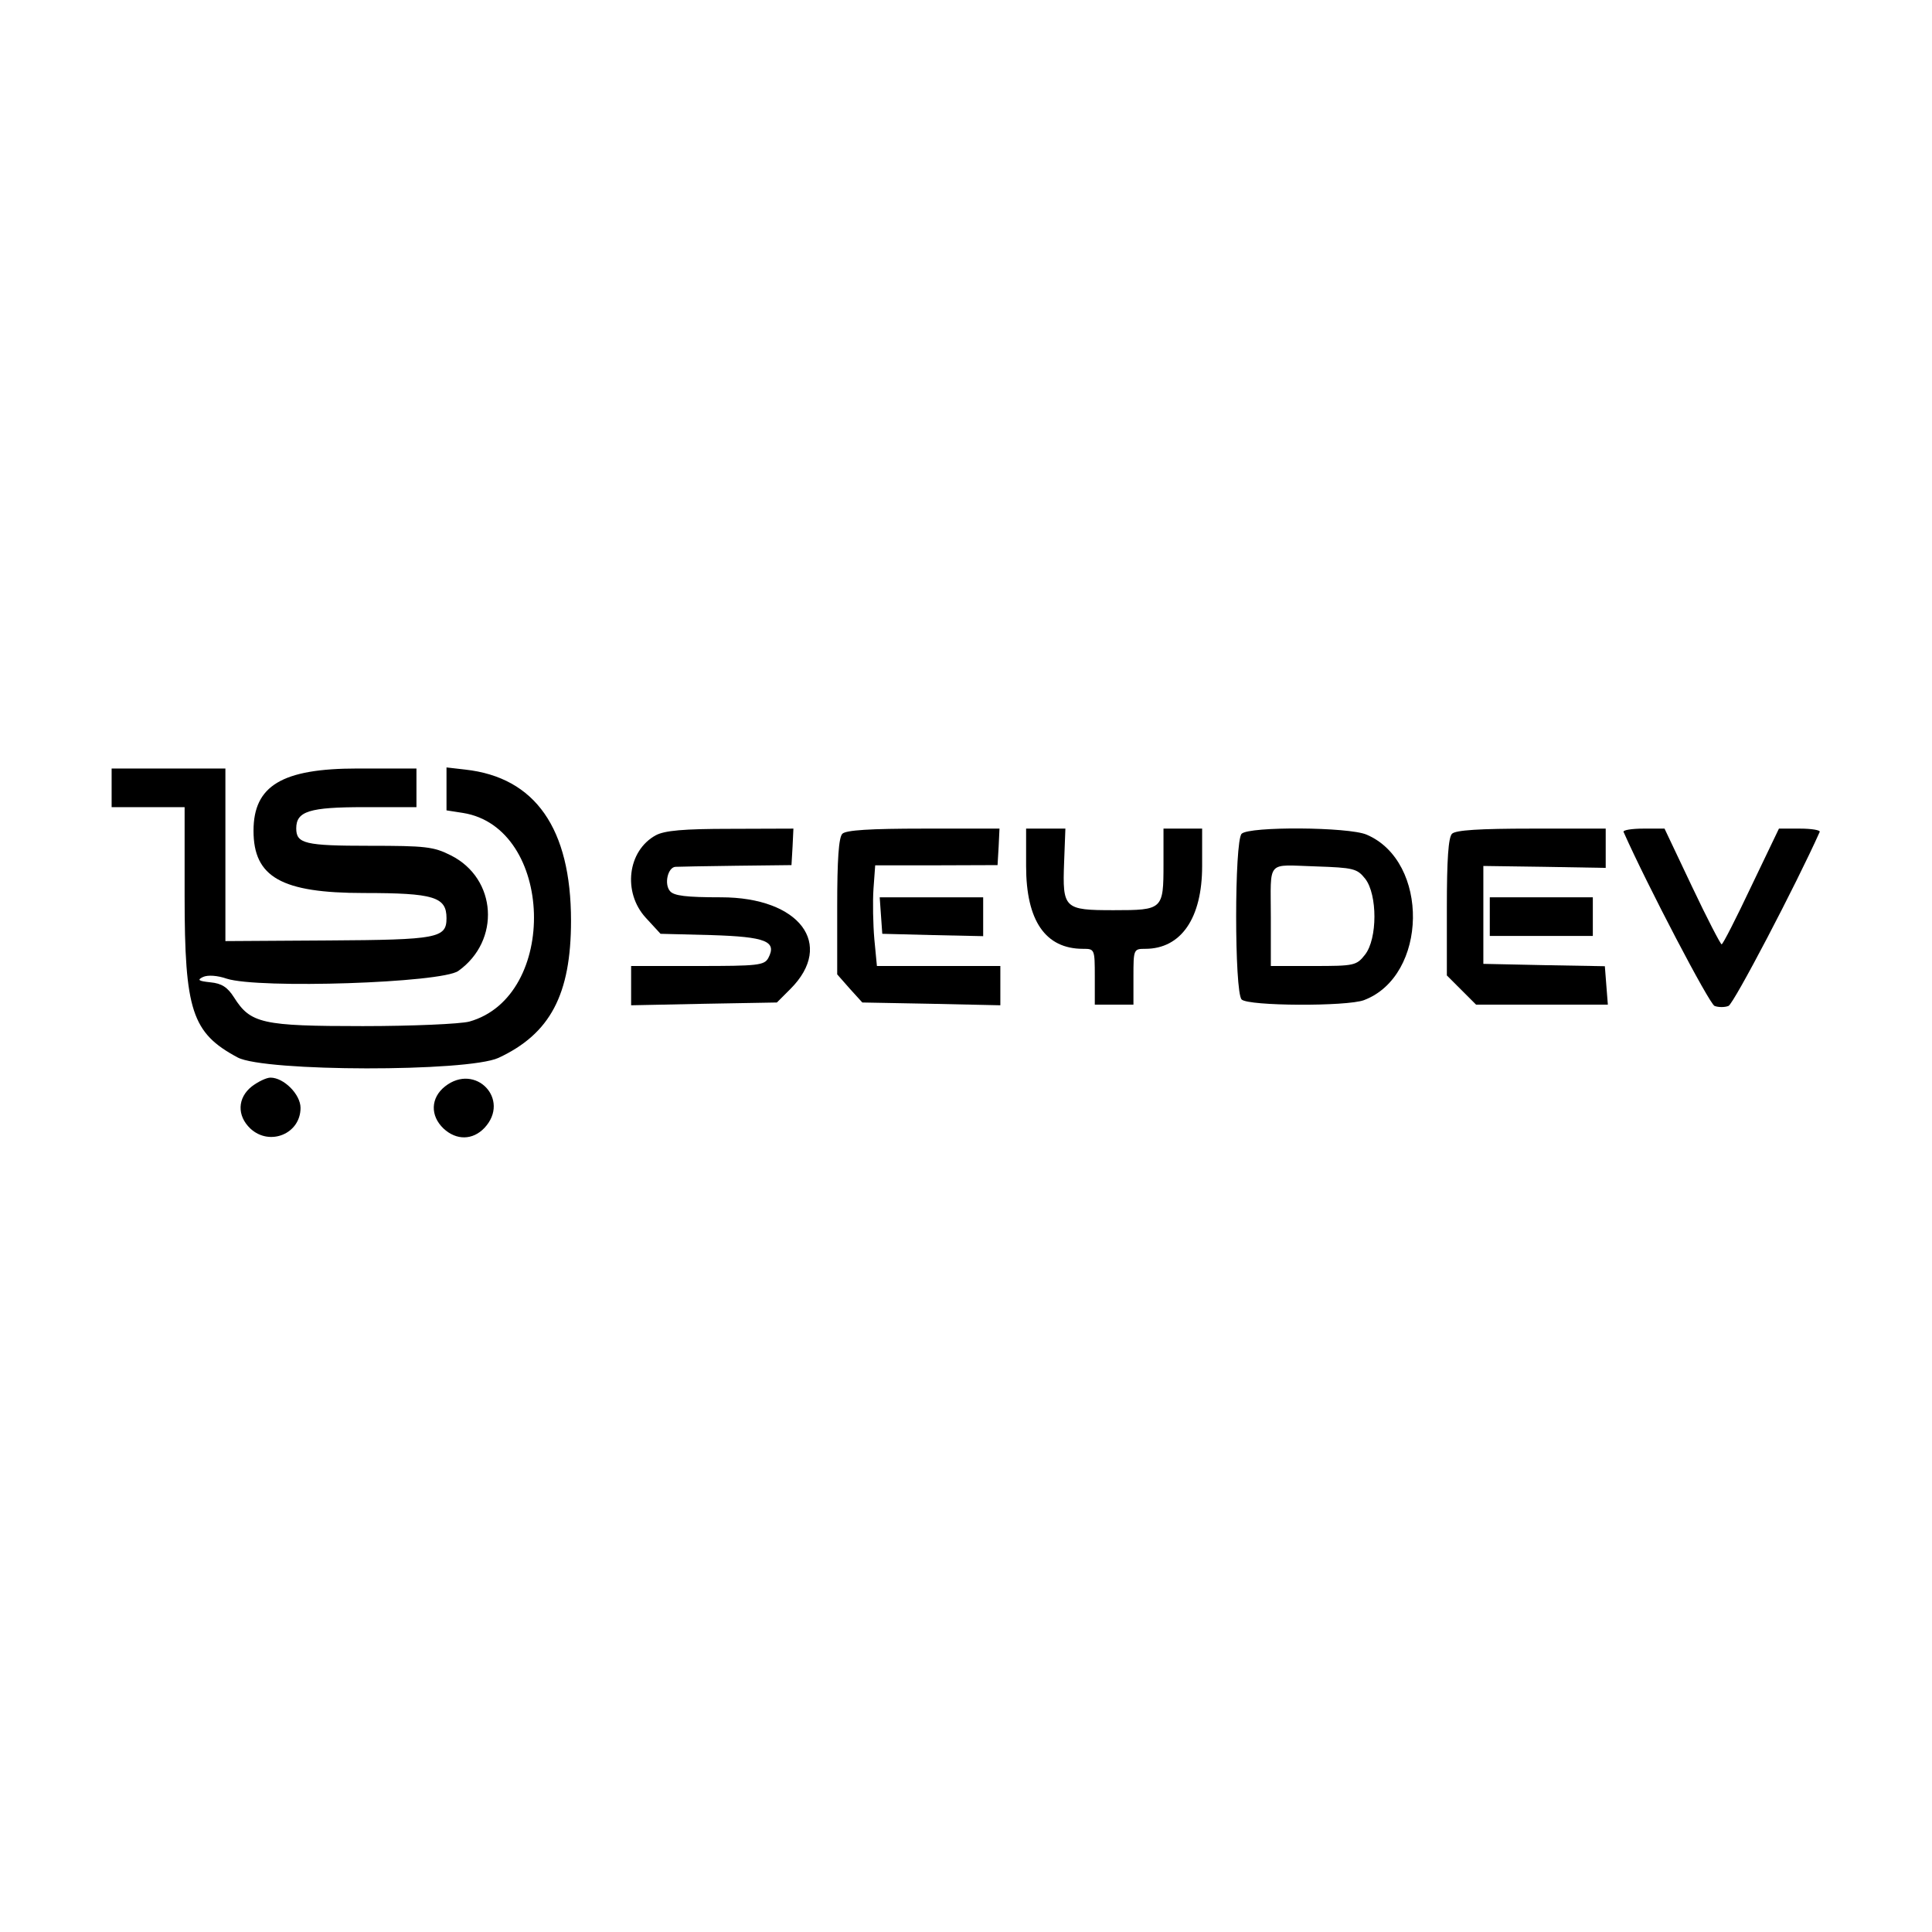
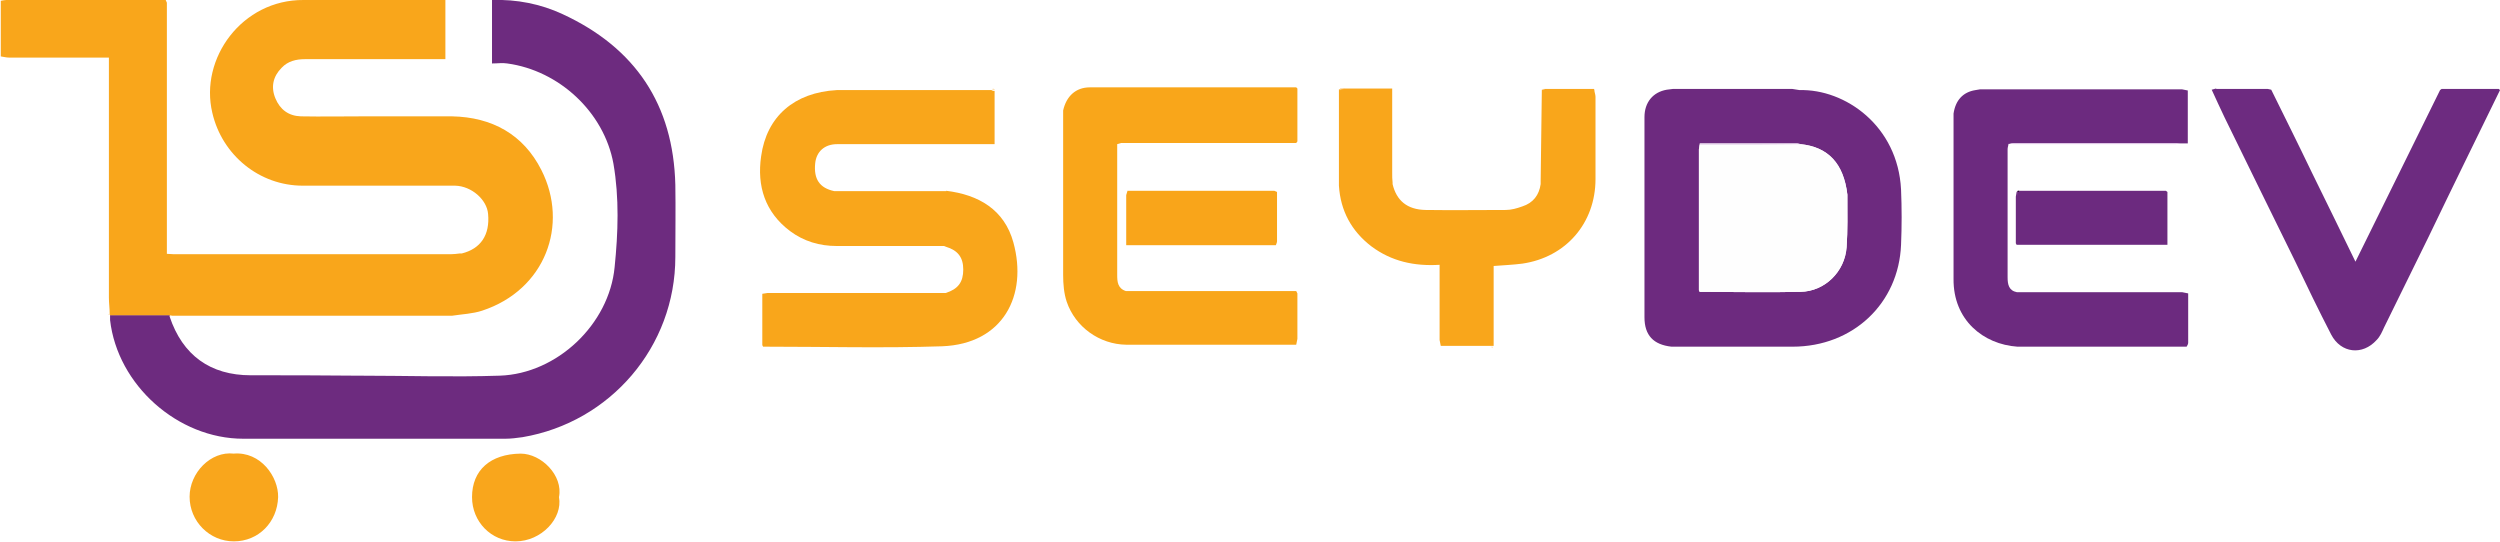
- <svg xmlns="http://www.w3.org/2000/svg" version="1.0" width="450pt" height="450pt" viewBox="0 0 450 450" preserveAspectRatio="xMidYMid meet">
-   <g transform="translate(0,450) scale(0.05,-0.05)" fill="#000000" stroke="none">
-     <path d="M520 5330 l0 -90 170 0 170 0 0 -413 c0 -535 34 -639 247 -753 125 -67 1071 -68 1215 -2 241 112 338 295 338 639 0 429 -166 668 -493 704 l-87 10 0 -100 0 -100 77 -12 c424 -68 447 -855 29 -972 -42 -11 -265 -21 -496 -21 -469 0 -523 12 -600 134 -30 47 -57 65 -110 70 -56 6 -63 11 -34 25 22 10 67 7 110 -8 149 -48 1001 -20 1079 36 198 141 180 430 -34 538 -81 41 -118 45 -381 45 -299 0 -340 10 -340 81 0 80 61 99 317 99 l243 0 0 90 0 90 -275 0 c-351 0 -484 -80 -484 -290 0 -216 130 -290 514 -290 326 0 385 -18 385 -117 0 -93 -40 -101 -550 -104 l-480 -3 0 402 0 402 -265 0 -265 0 0 -90z" />
-     <path d="M3055 5109 c-132 -72 -155 -266 -47 -384 l69 -75 236 -6 c256 -8 307 -29 266 -107 -19 -34 -49 -37 -330 -37 l-309 0 0 -91 0 -92 340 7 339 6 63 63 c208 208 43 427 -323 427 -163 0 -220 7 -238 29 -28 33 -10 110 25 113 13 1 140 3 283 5 l258 3 5 85 4 85 -293 -1 c-220 0 -307 -8 -348 -30z" />
-     <path d="M3924 5116 c-17 -17 -24 -121 -24 -340 l0 -315 58 -66 59 -65 321 -6 322 -7 0 92 0 91 -288 0 -287 0 -12 125 c-6 69 -8 174 -4 234 l8 110 285 0 285 1 5 85 4 85 -354 0 c-249 0 -361 -7 -378 -24z" />
-     <path d="M4780 4965 c0 -254 90 -385 265 -385 54 0 55 -1 55 -130 l0 -130 90 0 90 0 0 130 c0 128 1 130 55 130 167 0 265 143 265 385 l0 175 -90 0 -90 0 0 -166 c0 -211 -3 -214 -232 -214 -231 0 -239 7 -231 222 l6 158 -92 0 -91 0 0 -175z" />
-     <path d="M5784 5116 c-34 -34 -34 -738 0 -772 31 -31 490 -33 570 -3 298 113 306 646 12 771 -84 36 -547 39 -582 4z m576 -210 c57 -74 57 -279 -1 -353 -40 -51 -50 -53 -240 -53 l-199 0 0 227 c0 271 -24 244 208 237 178 -6 194 -10 232 -58z" />
-     <path d="M6764 5116 c-17 -17 -24 -121 -24 -342 l0 -318 68 -68 68 -68 307 0 307 0 -7 89 -7 90 -283 5 -283 6 0 228 0 228 285 -4 285 -5 0 92 0 91 -346 0 c-242 0 -353 -7 -370 -24z" />
-     <path d="M7563 5125 c110 -248 400 -802 424 -811 18 -7 48 -7 65 0 24 9 317 569 425 811 3 8 -38 15 -92 15 l-98 0 -129 -269 c-70 -148 -132 -270 -138 -270 -5 0 -68 121 -138 269 l-128 270 -99 0 c-54 0 -95 -7 -92 -15z" />
-     <path d="M4104 4735 l6 -85 235 -6 235 -5 0 90 0 91 -241 0 -241 0 6 -85z" />
-     <path d="M6940 4730 l0 -90 240 0 240 0 0 90 0 90 -240 0 -240 0 0 -90z" />
-     <path d="M1173 3939 c-67 -53 -70 -136 -7 -196 90 -84 234 -25 234 96 0 63 -78 141 -140 141 -19 0 -58 -19 -87 -41z" />
-     <path d="M2073 3939 c-67 -53 -70 -136 -7 -196 60 -56 136 -55 191 3 123 132 -42 305 -184 193z" />
+ <svg xmlns="http://www.w3.org/2000/svg" viewBox="0 0 63.82 13.82">
+   <defs>
+     <style>.d{fill:#f9a51a;}.e{fill:#fcb94e;}.f{fill:#f9a61a;}.g{fill:#f7bb56;}.h{fill:#6c2a7f;}.i{fill:#fbb958;}.j{fill:#dec4e5;}.k{fill:#fcb955;}.l{fill:#faeac9;}.m{fill:#fee7bf;}.n{fill:#6d2b7f;}.o{fill:#f9a61c;}.p{fill:#fee8c7;}.q{fill:#fee7bb;}.r{fill:#6d2b80;}.s{fill:#fbbb5a;}.t{fill:#f9a61b;}.u{fill:#fabb5e;}.v{fill:#dfc6e5;}.w{fill:#b195b9;}.x{fill:#b494bd;}.y{fill:#6d2a7f;}.a`{fill:#8e6398;}.aa{fill:#fcd28d;}.ab{fill:#fefefe;}</style>
+   </defs>
+   <g id="a" />
+   <g id="b">
+     <g id="c">
+       <g>
+         <path class="t" d="M11.79,6.47c.48-.12,.72-.47,.67-1.01-.03-.36-.42-.71-.84-.72-1.3,0-2.59,0-3.89,0-1.11,0-2.06-.78-2.31-1.86C5.09,1.49,6.18-.01,7.75,0c1.13,0,2.27,0,3.4,0h.22V1.51c-.07,0-.14,0-.22,0-1.12,0-2.24,0-3.36,0-.23,0-.44,.05-.6,.22-.22,.22-.28,.49-.16,.78,.12,.29,.34,.45,.65,.46,.53,.01,1.06,0,1.6,0,.74,0,1.48,0,2.22,0h.04c1.02,.02,1.82,.46,2.28,1.37,.71,1.4,.1,3.06-1.51,3.59-.24,.08-.51,.09-.77,.13H2.81v-.02s0-.02-.01-.03c0-.14-.02-.27-.02-.41,0-1.96,0-3.91,0-5.87,0-.08,0-.16,0-.26h-.26c-.76,0-1.53,0-2.29,0-.07,0-.14-.02-.21-.03V.02C.08,.01,.12,0,.16,0c1.33,0,2.67,0,4,0,.02,0,.05,0,.07,0l.03,.07c0,2.06,0,4.12,0,6.18,0,.07,0,.15,0,.23,.07,0,.13,.01,.18,.01,2.35,0,4.71,0,7.06,0,.08,0,.16-.01,.24-.02h.04Z" />
+         <path class="n" d="M2.81,8.05c.51,0,1.01,0,1.52,0v.03c.33,.99,1.04,1.5,2.07,1.5,.89,0,1.79,0,2.68,.01h.06c1.21,0,2.42,.04,3.62,0,1.46-.05,2.79-1.31,2.93-2.77,.09-.88,.12-1.77-.03-2.64-.24-1.32-1.39-2.38-2.71-2.56-.12-.02-.25,0-.39,0V0c.63-.02,1.24,.1,1.8,.36,1.86,.86,2.83,2.31,2.88,4.36,.01,.61,0,1.23,0,1.84,0,2.29-1.66,4.22-3.9,4.6-.15,.02-.29,.04-.44,.04-2.23,0-4.46,0-6.69,0-1.67,0-3.21-1.37-3.4-3.03,0-.04,0-.09,0-.13Z" />
+         <path class="t" d="M24.15,4.87c.83,.1,1.49,.48,1.72,1.32,.37,1.35-.26,2.59-1.82,2.65-1.5,.05-3.01,.01-4.51,.01-.02,0-.04,0-.06,0l-.02-.04v-1.31l.13-.02h4.55c.32-.1,.45-.28,.45-.6,0-.31-.14-.49-.44-.58l-.05-.02c-.91,0-1.83,0-2.74,0-.44,0-.84-.12-1.19-.38-.64-.48-.85-1.15-.74-1.91,.14-1.02,.85-1.63,1.93-1.69h.04c1.3,0,2.6,0,3.91,0l.04,.02h.04v1.36h-.04c-1.33,0-2.65,0-3.98,0-.32,0-.53,.19-.56,.49-.04,.4,.11,.63,.49,.71h2.86Z" />
+         <path class="y" d="M42.67,8.85c-.46-.05-.69-.29-.69-.75,0-1.7,0-3.41,0-5.11,0-.38,.22-.64,.57-.7l.16-.02h3.04l.19,.03c1.16-.03,2.51,.91,2.59,2.54,.02,.47,.02,.94,0,1.41-.06,1.49-1.22,2.6-2.77,2.6-1,0-1.99,0-2.99,0h-.11Zm.72-5.19l-.02,.15v3.6l.02,.04c.86,0,1.71,.02,2.57,0,.63-.01,1.14-.52,1.18-1.14,.03-.43,.02-.86,.02-1.29v-.05c-.1-.79-.49-1.22-1.2-1.29-.03,0-.06-.02-.09-.02-.83,0-1.65,0-2.48,0Z" />
+         <path class="f" d="M33.12,2.3v1.31l-.03,.04c-.83,0-1.65,0-2.48,0-.66,0-1.33,0-1.99,0l-.1,.03c0,.6,0,1.2,0,1.8,0,.51,0,1.03,0,1.54,0,.17,.01,.34,.22,.41h.04c1.41,0,2.81,0,4.22,0,.03,0,.06,0,.09,0l.03,.06v1.16l-.03,.15c-.68,0-1.35,0-2.03,0-.77,0-1.54,0-2.31,0-.68-.01-1.3-.45-1.52-1.1-.07-.21-.09-.45-.09-.68,0-1.38,0-2.77,0-4.15v-.05c.08-.36,.32-.59,.68-.59,1.76,0,3.51,0,5.27,0l.03,.03Z" />
+         <path class="h" d="M51.54,7.46h4.17l.15,.03c0,.42,0,.84,0,1.26,0,.03-.02,.07-.04,.1h-4.32c-.87-.06-1.64-.68-1.63-1.73,0-1.39,0-2.78,0-4.17v-.05c.05-.34,.24-.55,.56-.6l.12-.02h5.15l.15,.03v1.35h-.18s-.06,0-.09,0c-1.39,0-2.78,0-4.18,0-.04,0-.09,.01-.13,.02,0,.04-.02,.08-.02,.13,0,1.09,0,2.18,0,3.27,0,.18,.03,.34,.24,.38h.04Z" />
+         <path class="t" d="M40.7,2.29c0,.06,.03,.12,.03,.18,0,.7,0,1.4,0,2.1,0,1.13-.76,2-1.87,2.16-.23,.03-.47,.04-.73,.06v2.04h-1.35l-.03-.15v-1.92c-.65,.04-1.23-.09-1.74-.47-.51-.39-.79-.91-.83-1.55v-.05c0-.8,0-1.6,0-2.41h.04l.12-.02h1.2c0,.07,0,.14,0,.21,0,.65,0,1.3,0,1.95,0,.08,0,.16,.01,.24v.04c.1,.42,.37,.65,.84,.66,.68,.01,1.36,0,2.05,0,.14,0,.28-.04,.42-.09,.28-.09,.43-.29,.47-.57v-.08c.01-.78,.02-1.56,.03-2.33h.04l.04-.02h1.25Z" />
+         <path class="r" d="M56.58,2.27h1.31l.09,.02c.35,.71,.7,1.41,1.04,2.12,.37,.75,.73,1.49,1.11,2.27l2.16-4.38,.04-.03h1.46l.03,.03c-.61,1.25-1.22,2.49-1.82,3.74-.38,.77-.76,1.55-1.14,2.32-.05,.11-.1,.23-.19,.32-.36,.4-.91,.34-1.16-.14-.32-.62-.62-1.24-.92-1.87-.6-1.22-1.2-2.44-1.8-3.67-.11-.23-.22-.47-.33-.71l.11-.03Z" />
+         <path class="d" d="M28.78,4.87c.58,0,1.16,0,1.74,0,.67,0,1.34,0,2.01,0l.07,.03c0,.42,0,.84,0,1.26,0,.03-.02,.07-.03,.1h-.04c-1.18,0-2.36,0-3.54,0-.07,0-.15,0-.24,0v-1.28l.03-.1Z" />
+         <path class="h" d="M51.54,4.87h3.75l.04,.03h0v1.35h-.2c-1.15,0-2.29,0-3.44,0-.07,0-.14,0-.21,0l-.02-.04v-1.19l.02-.12,.03-.03Z" />
+         <path class="o" d="M5.96,11.58c.7-.06,1.15,.6,1.14,1.11-.02,.64-.5,1.13-1.13,1.13-.62,0-1.13-.51-1.13-1.14,0-.61,.54-1.17,1.13-1.1Z" />
+         <path class="o" d="M14.27,12.69c.1,.54-.45,1.13-1.11,1.13-.62,0-1.11-.5-1.11-1.13,0-.69,.47-1.1,1.24-1.11,.53,0,1.09,.56,.98,1.11Z" />
+         <path class="j" d="M51.28,3.67s.09-.02,.13-.02c1.39,0,2.78,0,4.18,0,.03,0,.06,0,.09,0-.05,0-.1,.03-.14,.03-1.38,0-2.75,0-4.13,0-.04,0-.09-.01-.13-.02Z" />
+         <path class="a`" d="M45.95,2.3l-.19-.03,.19,.03Z" />
+         <path class="e" d="M36.75,8.69l.03,.15-.03-.15Z" />
+         <path class="s" d="M33.09,8.84l.03-.15-.03,.15Z" />
+         <path class="a`" d="M55.86,7.49l-.15-.03,.15,.03Z" />
+         <path class="a`" d="M42.71,2.27l-.16,.02,.16-.02Z" />
+         <path class="a`" d="M55.86,2.3l-.15-.03,.15,.03Z" />
+         <path class="x" d="M51.51,4.9l-.02,.12,.02-.15s0,.02,0,.03Z" />
+         <path class="v" d="M55.35,5.01v0Z" />
+         <path class="a`" d="M50.57,2.27l-.12,.02,.12-.02Z" />
+         <path class="a`" d="M56.58,2.27l-.11,.03,.11-.03Z" />
+         <path class="u" d="M19.6,7.46l-.12,.02,.12-.02Z" />
+         <path class="m" d="M28.52,3.7l.1-.03-.1,.03Z" />
+         <path class="p" d="M38.05,8.85h.07l-.02,.04-.05-.04Z" />
+         <path class="v" d="M42.67,8.85h0Z" />
+         <path class="k" d="M34.33,2.27l-.12,.02v-.03h.12Z" />
+         <path class="g" d="M28.78,4.87l-.03,.1,.03-.1Z" />
+         <path class="e" d="M4.26,.08l-.03-.07,.03,.07Z" />
+         <path class="g" d="M32.6,4.9l-.07-.03,.07,.03Z" />
+         <path class="a`" d="M57.98,2.29l-.09-.02,.09,.02Z" />
+         <path class="aa" d="M39.34,4.63v0Z" />
+         <path class="s" d="M33.12,7.52l-.03-.06,.03,.06Z" />
+         <path class="i" d="M21.41,2.27h0Z" />
+         <path class="i" d="M25.36,2.29l-.04-.02h.04v.02Z" />
+         <path class="aa" d="M25.36,2.29v-.03l.04,.03h-.04Z" />
+         <path class="k" d="M33.12,2.3l-.03-.03,.03,.03Z" />
+         <path class="aa" d="M39.4,2.3h-.04l.04-.03s0,.02,0,.03Z" />
+         <path class="i" d="M39.4,2.3s0-.02,0-.03h.04l-.04,.03Z" />
+         <path class="i" d="M40.7,2.29h0Z" />
+         <path class="a`" d="M62.33,2.27l-.04,.03,.04-.03Z" />
+         <path class="a`" d="M63.72,2.27h0Z" />
+         <path class="a`" d="M63.82,2.3l-.03-.03,.03,.03Z" />
+         <path class="a`" d="M55.34,4.89l-.04-.03,.04,.03Z" />
+         <path class="g" d="M24.15,4.87h0Z" />
+         <path class="x" d="M51.49,6.2l.02,.04-.02-.04Z" />
+         <path class="q" d="M24.11,6.26l.05,.02-.05-.02Z" />
+         <path class="q" d="M32.53,6.26h0Z" />
+         <path class="j" d="M55.15,6.26h0Z" />
+         <path class="l" d="M11.79,6.47h0Z" />
+         <path class="aa" d="M34.22,2.27v.03h-.04l.04-.03Z" />
+         <path class="u" d="M24.15,7.45h0Z" />
+         <path class="s" d="M28.77,7.46h0Z" />
+         <path class="l" d="M35.57,4.71v0Z" />
+         <path class="q" d="M.01,1.4v.04s0-.02-.01-.03H.01Z" />
+         <path class="a`" d="M51.54,7.46h0Z" />
+         <path class="v" d="M55.34,6.25v0Z" />
+         <path class="m" d="M25.35,3.66h0Z" />
+         <path class="e" d="M2.79,8.01s.01,.02,0,.03l-.02-.02h0Z" />
+         <path class="q" d="M4.34,8.08v-.03h.05l-.05,.03Z" />
+         <path class="q" d="M4.5,8.06h0Z" />
+         <path class="q" d="M11.48,8.06h0Z" />
+         <path class="k" d="M33.09,3.65l.03-.04-.03,.04Z" />
+         <path class="g" d="M21.33,4.86h0Z" />
+         <path class="aa" d="M19.47,8.8l.02,.04-.02-.04Z" />
+         <path class="a`" d="M51.51,4.9s0-.02,0-.03h.04l-.03,.03Z" />
+         <path class="aa" d="M34.17,4.7v0Z" />
+         <path class="v" d="M51.5,8.84h0Z" />
+         <path class="v" d="M55.67,8.85h0Z" />
+         <path class="p" d="M11.52,2.97h0Z" />
+         <path class="v" d="M55.79,8.85h0Z" />
+         <path class="a`" d="M9.14,9.6h0Z" />
+         <path class="x" d="M49.88,2.9v0Z" />
+         <path class="aa" d="M27.15,2.86v0Z" />
+         <path class="ab" d="M45.96,3.68c.71,.07,1.11,.49,1.2,1.29v.05c0,.43,.01,.86-.02,1.29-.05,.63-.56,1.13-1.18,1.14-.86,.02-1.71,0-2.57,0l-.02-.04c0-1.2,0-2.4,0-3.6l.02-.11c.49,0,.98,0,1.46,0,.37,0,.74,0,1.1-.01Z" />
+         <path class="j" d="M45.96,3.68c-.37,0-.74,.01-1.1,.01-.49,0-.98,0-1.46,0,0-.01,0-.02,0-.03,.83,0,1.65,0,2.48,0,.03,0,.06,.01,.09,.02Z" />
+         <path class="w" d="M43.39,3.66s0,.02,0,.03l-.02,.12,.02-.15Z" />
+         <path class="x" d="M47.17,5.01v0Z" />
+         <path class="w" d="M43.37,7.4l.02,.04-.02-.04Z" />
+       </g>
+     </g>
  </g>
</svg>
